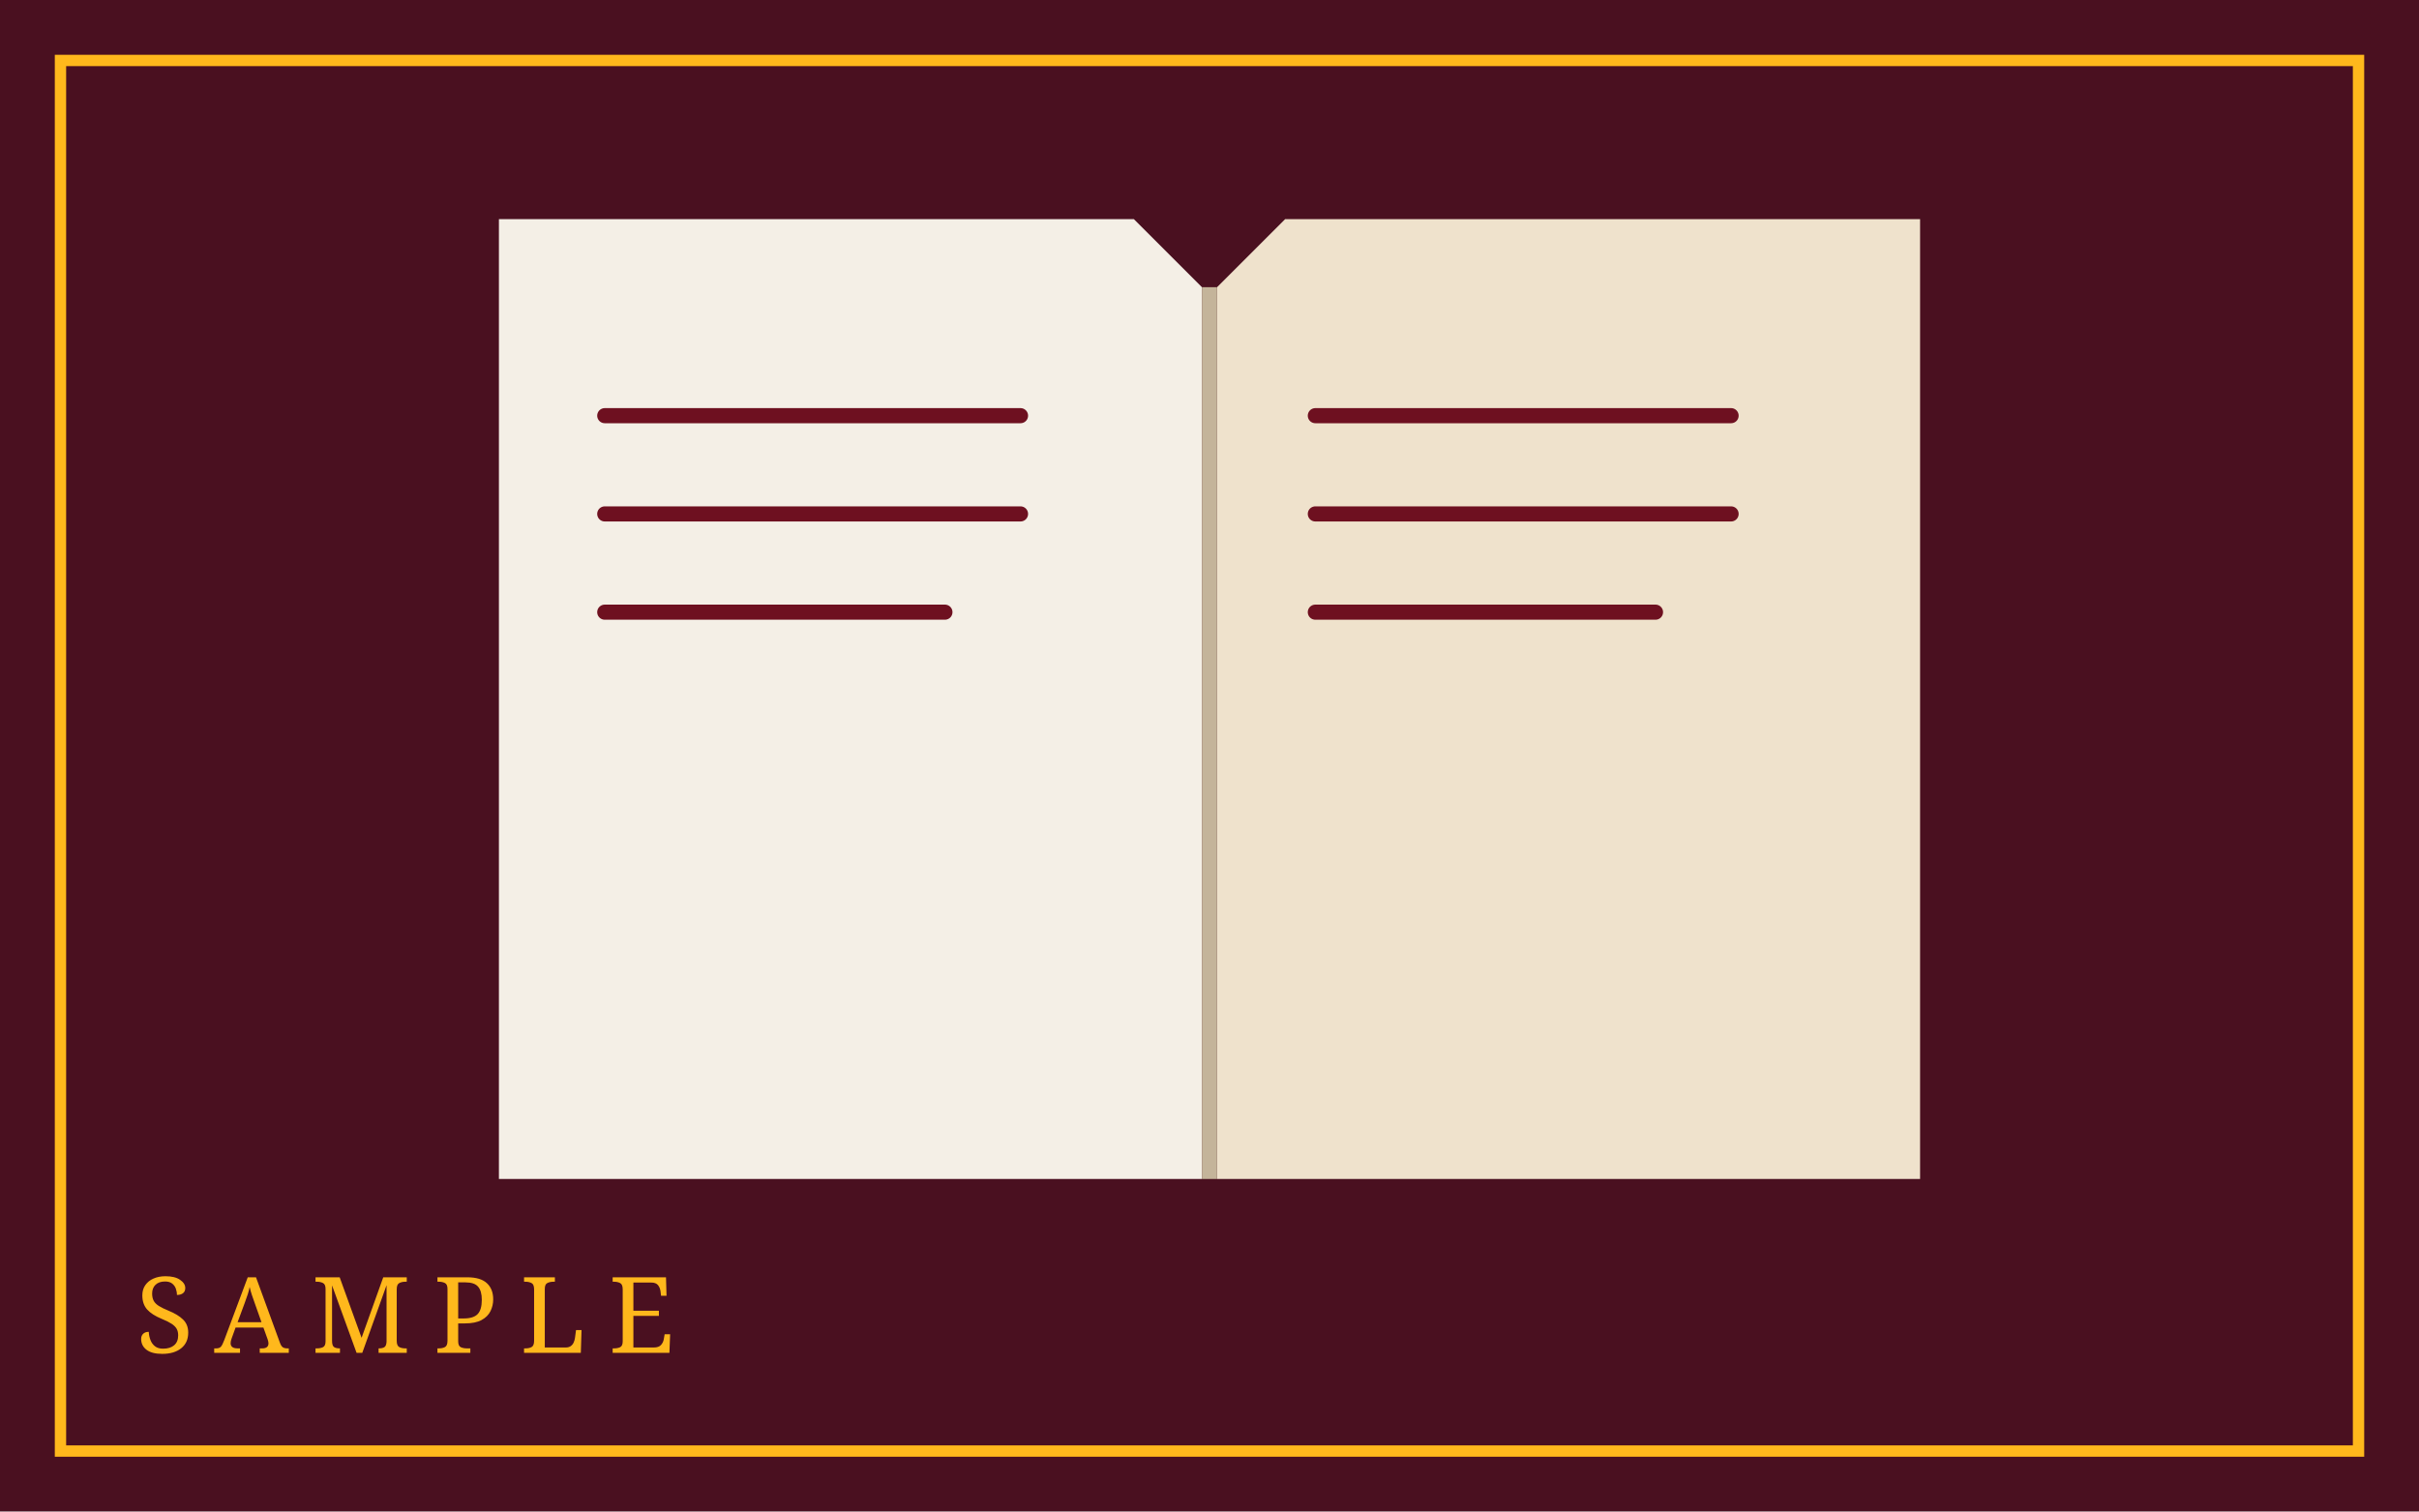
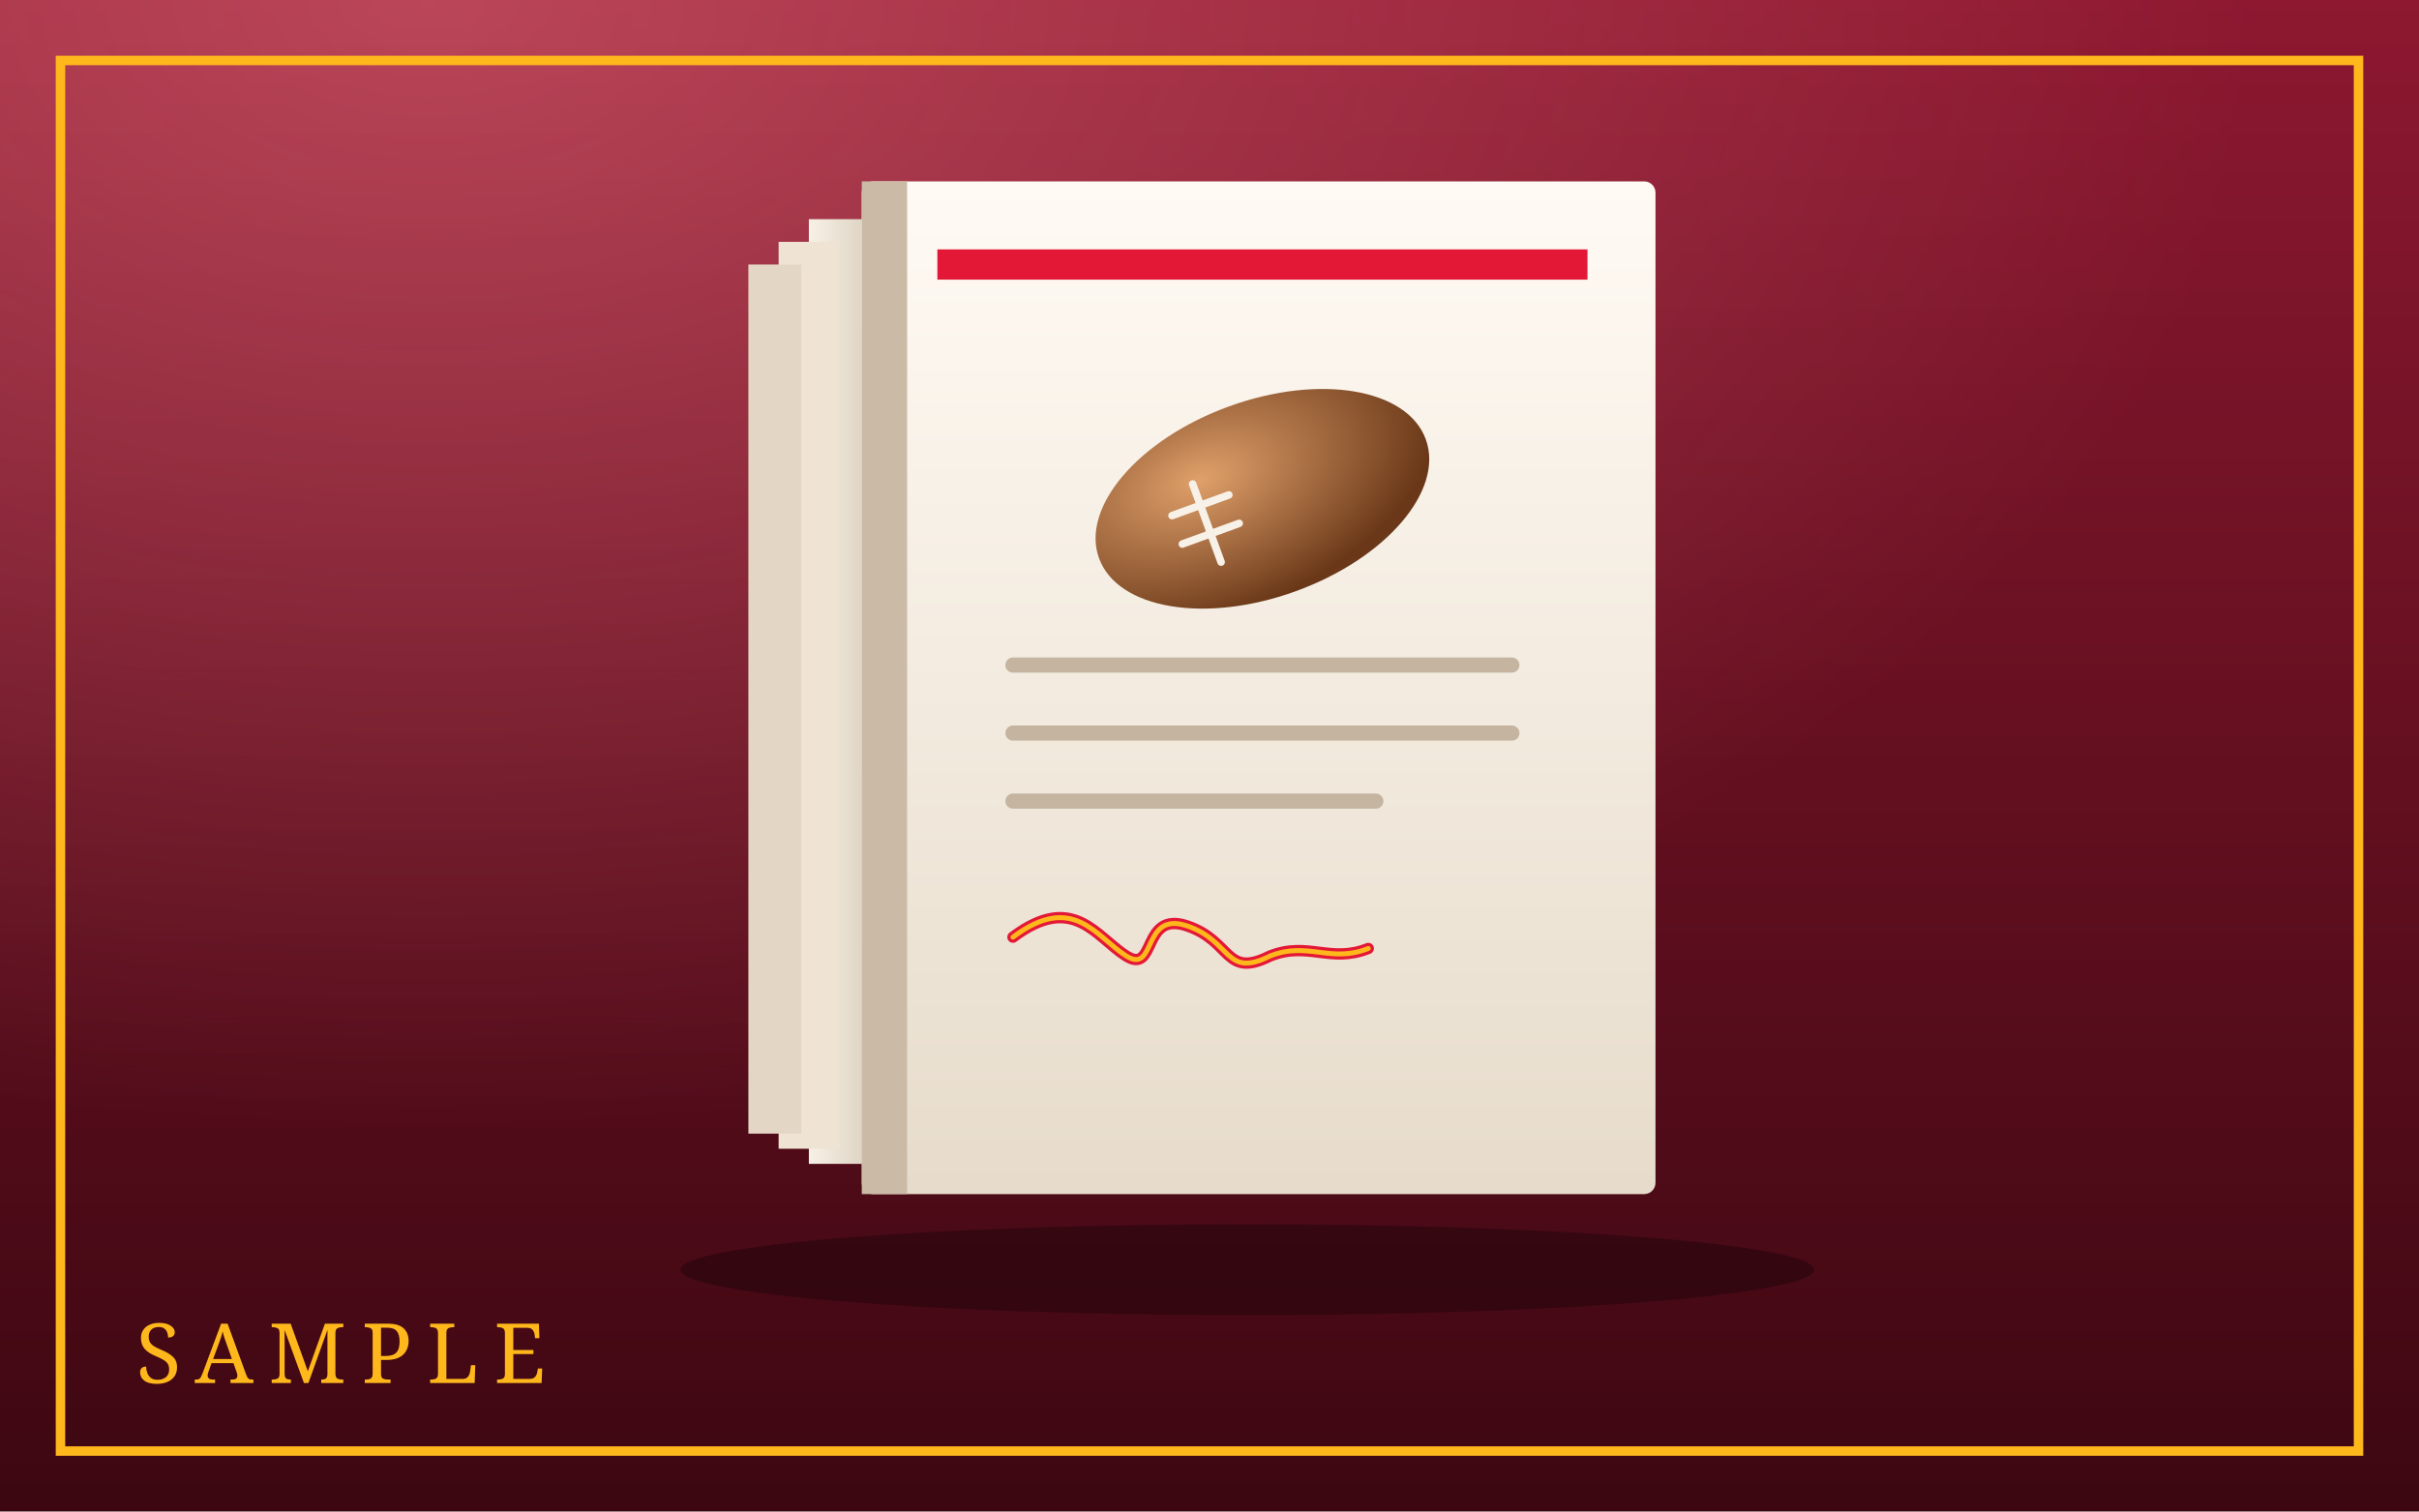
<svg xmlns="http://www.w3.org/2000/svg" width="640" height="400" viewBox="0 0 640 400">
-   <rect width="640" height="400" fill="#4a1020" />
-   <rect x="16" y="16" width="608" height="368" fill="none" stroke="#FFB81C" stroke-width="3" />
-   <path fill="#f4efe6" d="M132 58h168l18 18v236H132z" />
-   <path fill="#efe2cc" d="M508 58H340l-18 18v236h186z" />
-   <path stroke="#c4b49a" stroke-width="4" d="M320 76v236" />
-   <path stroke="#6e1020" stroke-width="4" stroke-linecap="round" d="M160 110h110M160 136h110M160 162h90M348 110h110M348 136h110M348 162h90" />
-   <text x="36" y="358" fill="#FFB81C" font-family="serif" font-size="28" letter-spacing="6">SAMPLE</text>
+   <defs>
+     <linearGradient id="bg" x1="0" y1="0" x2="0" y2="1">
+       <stop offset="0" stop-color="#8d1830" />
+       <stop offset="1" stop-color="#3c0711" />
+     </linearGradient>
+     <radialGradient id="wash" cx="18%" cy="0%" r="75%">
+       <stop offset="0" stop-color="#ff8a96" stop-opacity="0.4" />
+       <stop offset="1" stop-color="#ff8a96" stop-opacity="0" />
+     </radialGradient>
+     <linearGradient id="cover" x1="0" y1="0" x2="0" y2="1">
+       <stop offset="0" stop-color="#fffaf4" />
+       <stop offset="1" stop-color="#e7dccb" />
+     </linearGradient>
+     <linearGradient id="page" x1="0" y1="0" x2="1" y2="0">
+       <stop offset="0" stop-color="#f7f1e6" />
+       <stop offset="1" stop-color="#d9cebc" />
+     </linearGradient>
+     <radialGradient id="mini" cx="35%" cy="30%" r="70%">
+       <stop offset="0" stop-color="#e0a06a" />
+       <stop offset="1" stop-color="#6a3818" />
+     </radialGradient>
+   </defs>
+   <rect width="640" height="400" fill="url(#bg)" />
+   <rect width="640" height="400" fill="url(#wash)" />
+   <rect x="16" y="16" width="608" height="368" fill="none" stroke="#FFB81C" stroke-width="2.5" />
+   <ellipse cx="330" cy="336" rx="150" ry="12" fill="#140208" opacity="0.4" />
+   <rect x="214" y="58" width="18" height="250" fill="url(#page)" />
+   <rect x="206" y="64" width="16" height="240" fill="#efe4d4" />
+   <rect x="198" y="70" width="14" height="230" fill="#e4d6c4" />
+   <rect x="228" y="48" width="210" height="268" rx="3" fill="url(#cover)" />
+   <rect x="228" y="48" width="12" height="268" fill="#cbbba6" />
+   <rect x="248" y="66" width="172" height="8" fill="#E31837" />
+   <ellipse cx="334" cy="132" rx="46" ry="26" fill="url(#mini)" transform="rotate(-20 334 132)" />
+   <path d="M318 122v22M310 128h16M310 136h16" fill="none" stroke="#f7f1e8" stroke-width="2" stroke-linecap="round" transform="rotate(-20 334 132)" />
+   <path d="M268 176h132M268 194h132M268 212h96" stroke="#c4b4a0" stroke-width="4" stroke-linecap="round" />
+   <path d="M268 248c16-12 22 0 30 5 8 5 4-12 16-8 12 4 10 14 22 8 10-4 16 2 26-2" fill="none" stroke="#E31837" stroke-width="3" stroke-linecap="round" />
+   <path d="M268 248c16-12 22 0 30 5 8 5 4-12 16-8 12 4 10 14 22 8 10-4 16 2 26-2" fill="none" stroke="#FFB81C" stroke-width="1.3" stroke-linecap="round" />
+   <text x="36" y="366" fill="#FFB81C" font-family="serif" font-size="22" letter-spacing="4">SAMPLE</text>
</svg>
